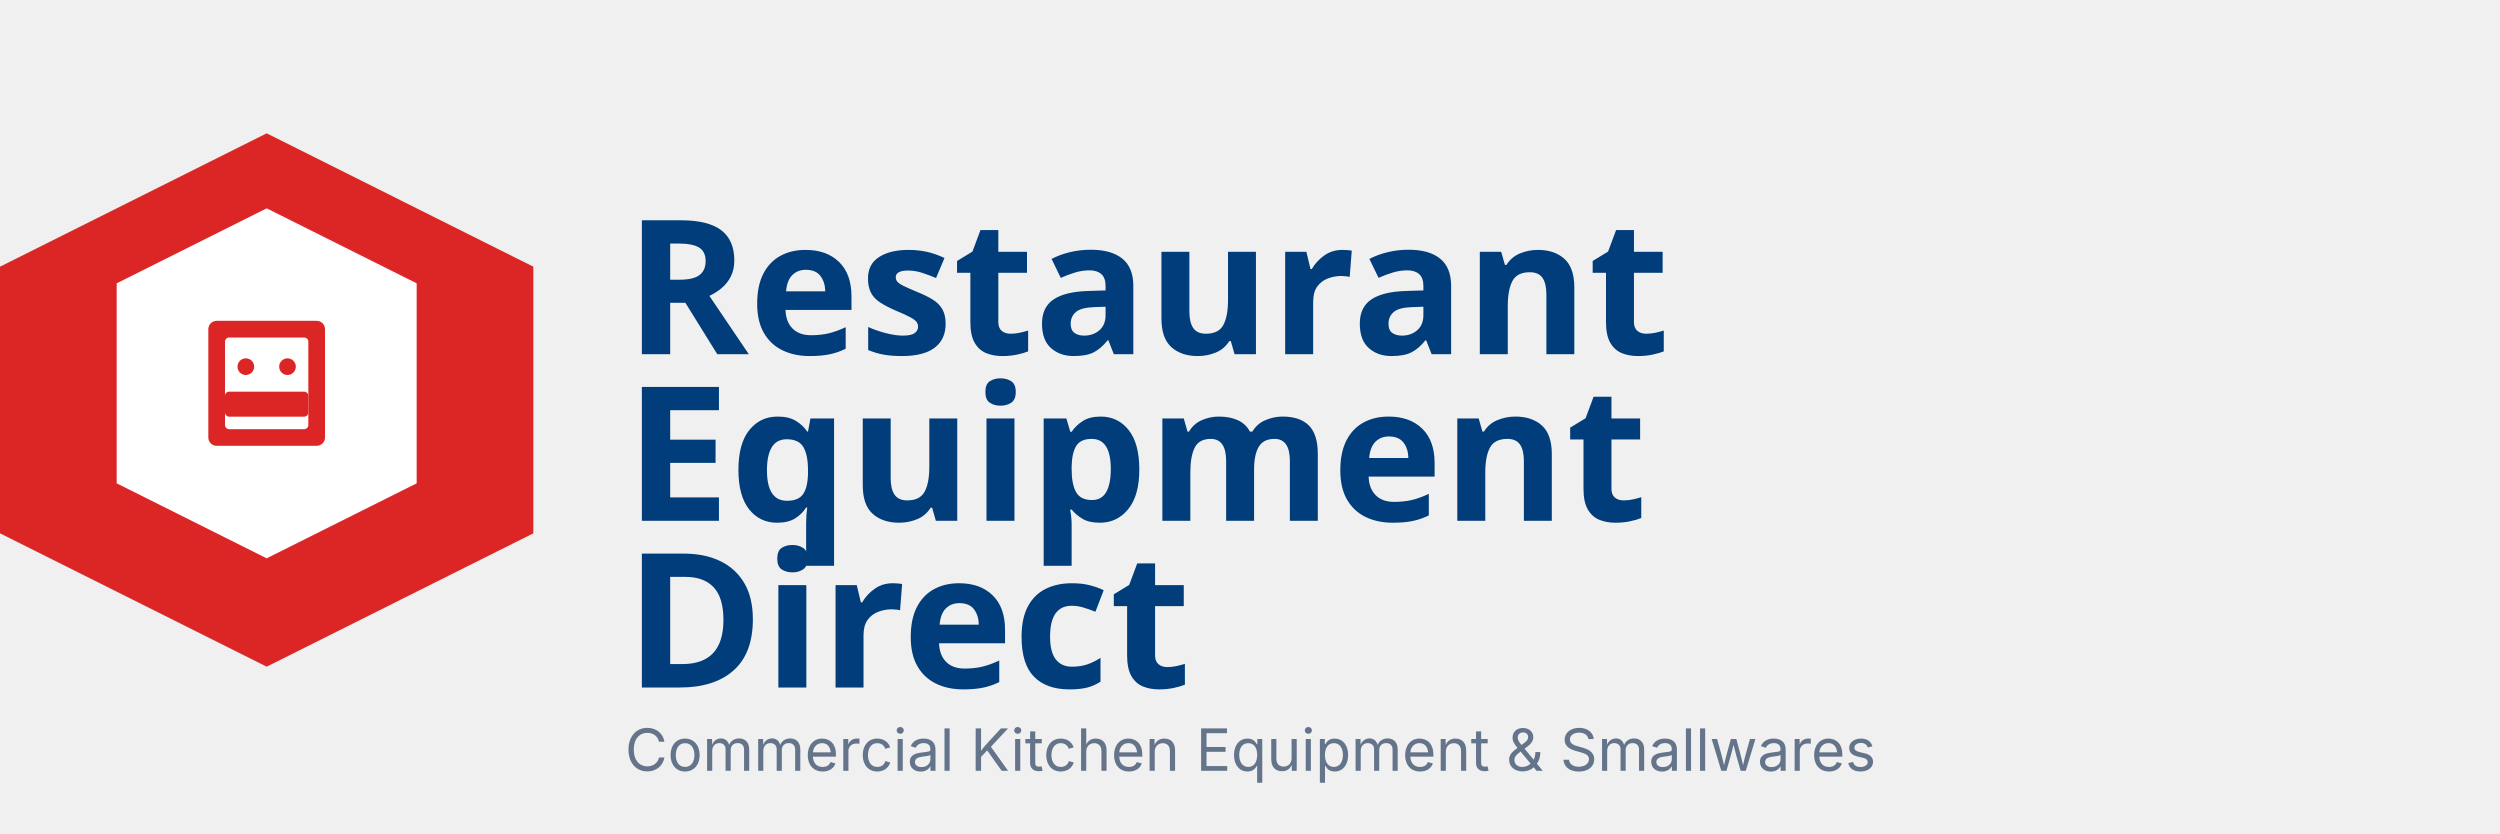
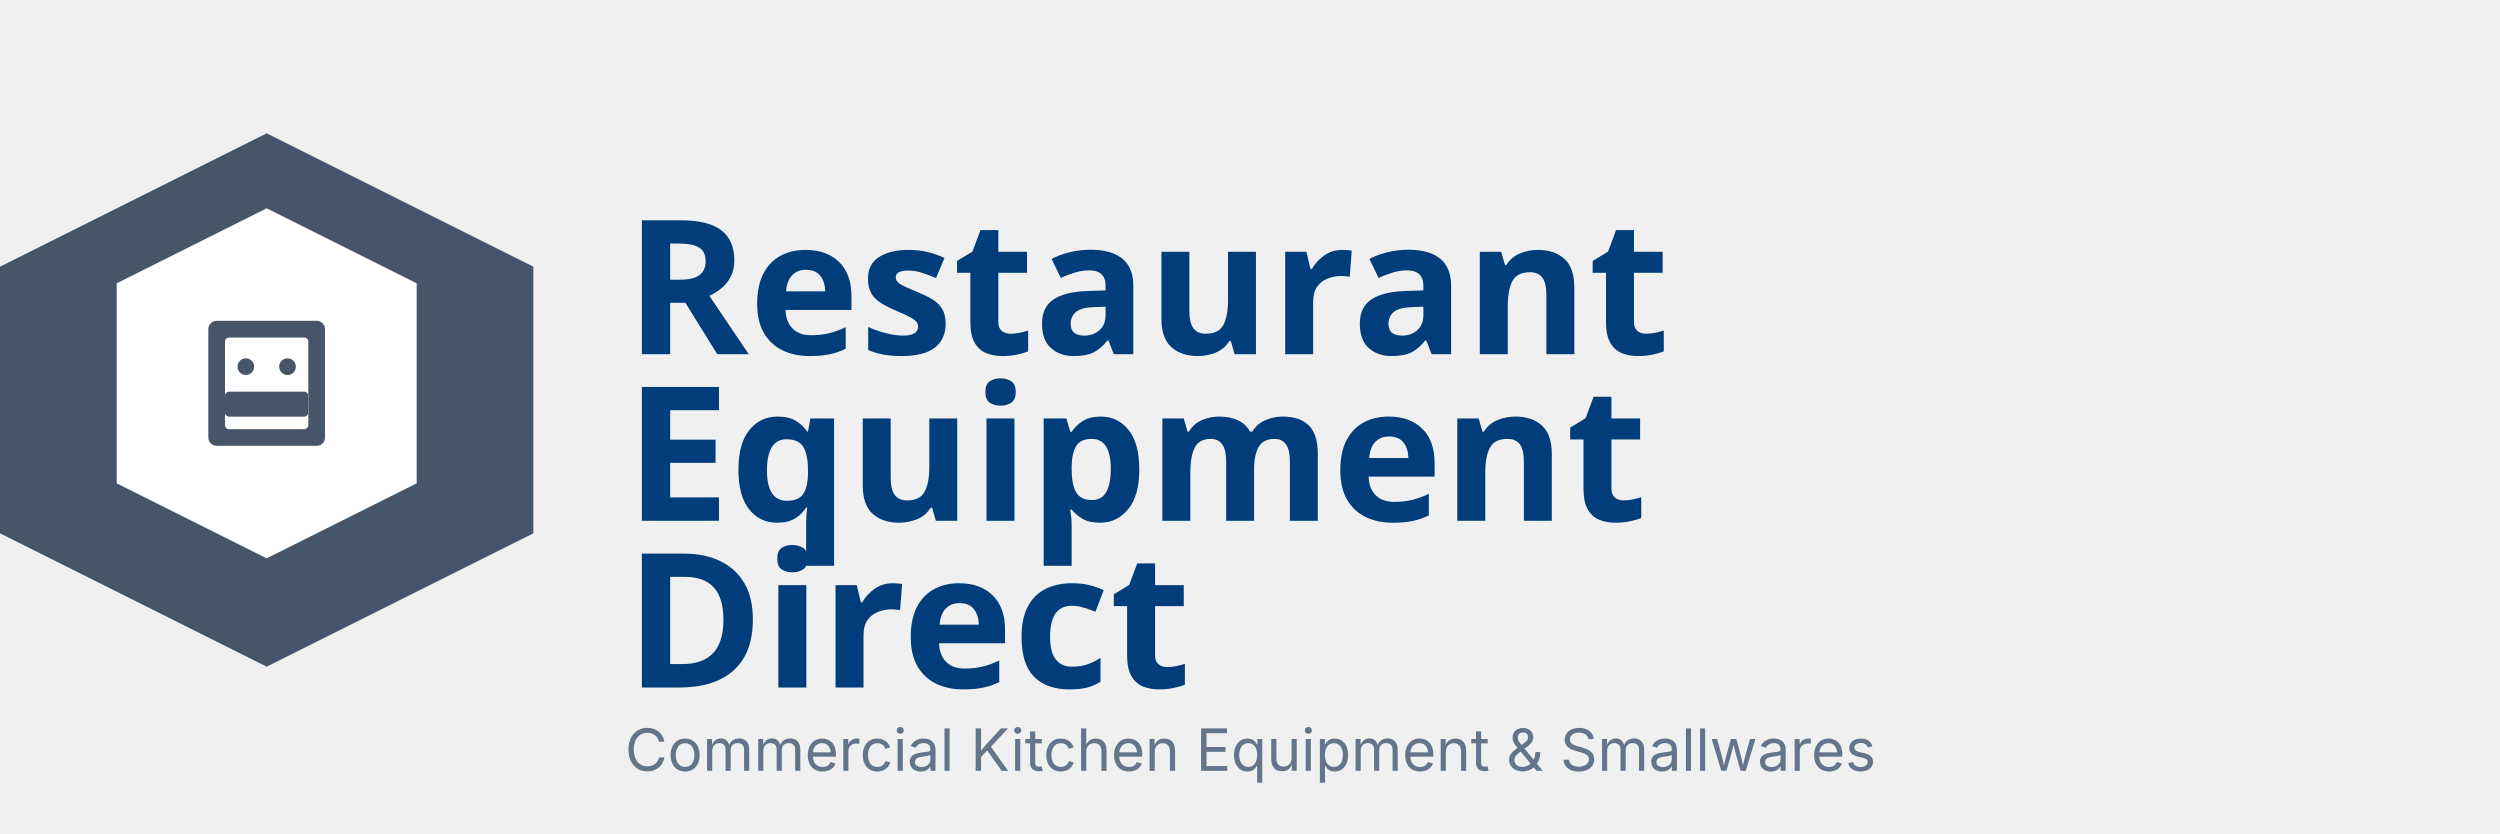
<svg xmlns="http://www.w3.org/2000/svg" width="1200" height="400" viewBox="0 0 1200 400" fill="none">
-   <path d="M128 64L256 128V256L128 320L0 256V128L128 64Z" fill="#DC2626" />
+   <path d="M128 64L256 128V256L128 320L0 256V128L128 64Z" fill="#475569" />
  <path d="M128 100L200 136V232L128 268L56 232V136L128 100Z" fill="white" />
-   <rect x="100" y="154" width="56" height="60" rx="4" fill="#DC2626" />
+   <rect x="100" y="154" width="56" height="60" rx="4" fill="#475569" />
  <rect x="108" y="162" width="40" height="44" rx="2" fill="white" />
-   <circle cx="118" cy="176" r="4" fill="#DC2626" />
-   <circle cx="138" cy="176" r="4" fill="#DC2626" />
-   <rect x="108" y="188" width="40" height="12" rx="2" fill="#DC2626" />
+   <circle cx="118" cy="176" r="4" fill="#475569" />
+   <circle cx="138" cy="176" r="4" fill="#475569" />
+   <rect x="108" y="188" width="40" height="12" rx="2" fill="#475569" />
  <text x="300" y="170" font-family="Plus Jakarta Sans, sans-serif" font-size="90" font-weight="700" fill="#003D7A">Restaurant</text>
  <text x="300" y="250" font-family="Plus Jakarta Sans, sans-serif" font-size="90" font-weight="700" fill="#003D7A">Equipment</text>
  <text x="300" y="330" font-family="Plus Jakarta Sans, sans-serif" font-size="90" font-weight="700" fill="#003D7A">Direct</text>
  <text x="300" y="370" font-family="Inter, sans-serif" font-size="28" font-weight="400" fill="#64748B">Commercial Kitchen Equipment &amp; Smallwares</text>
</svg>
